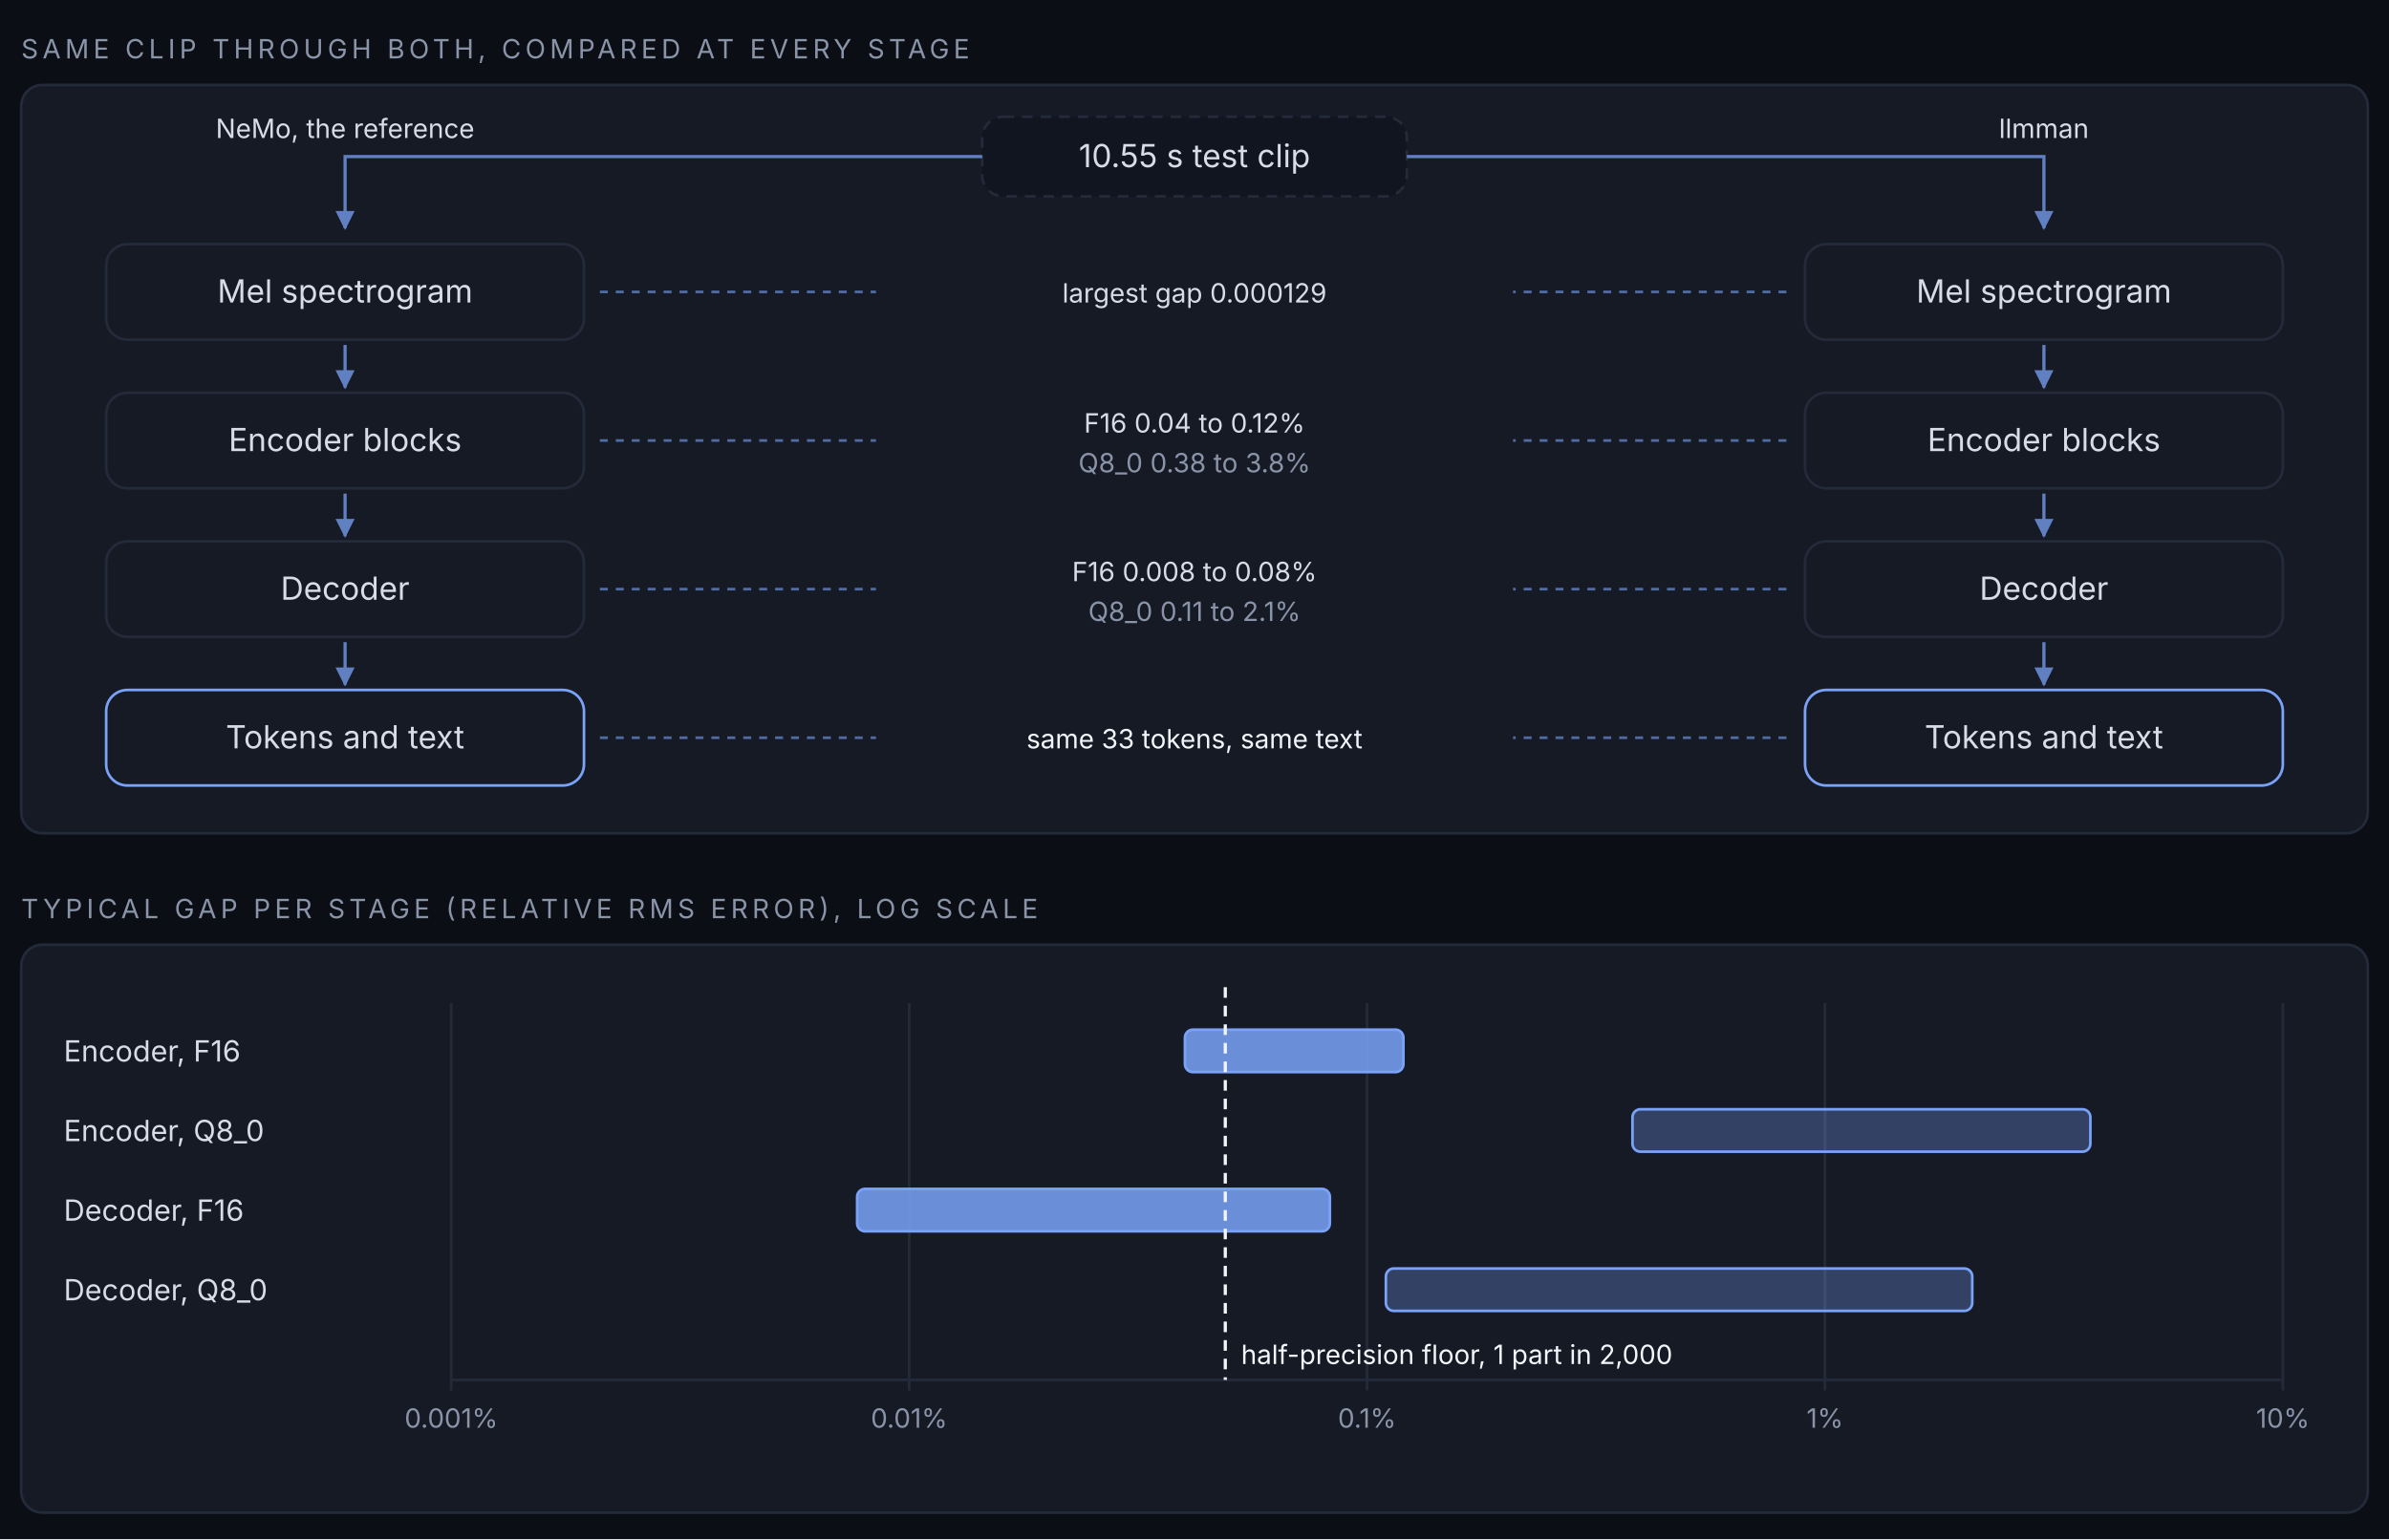
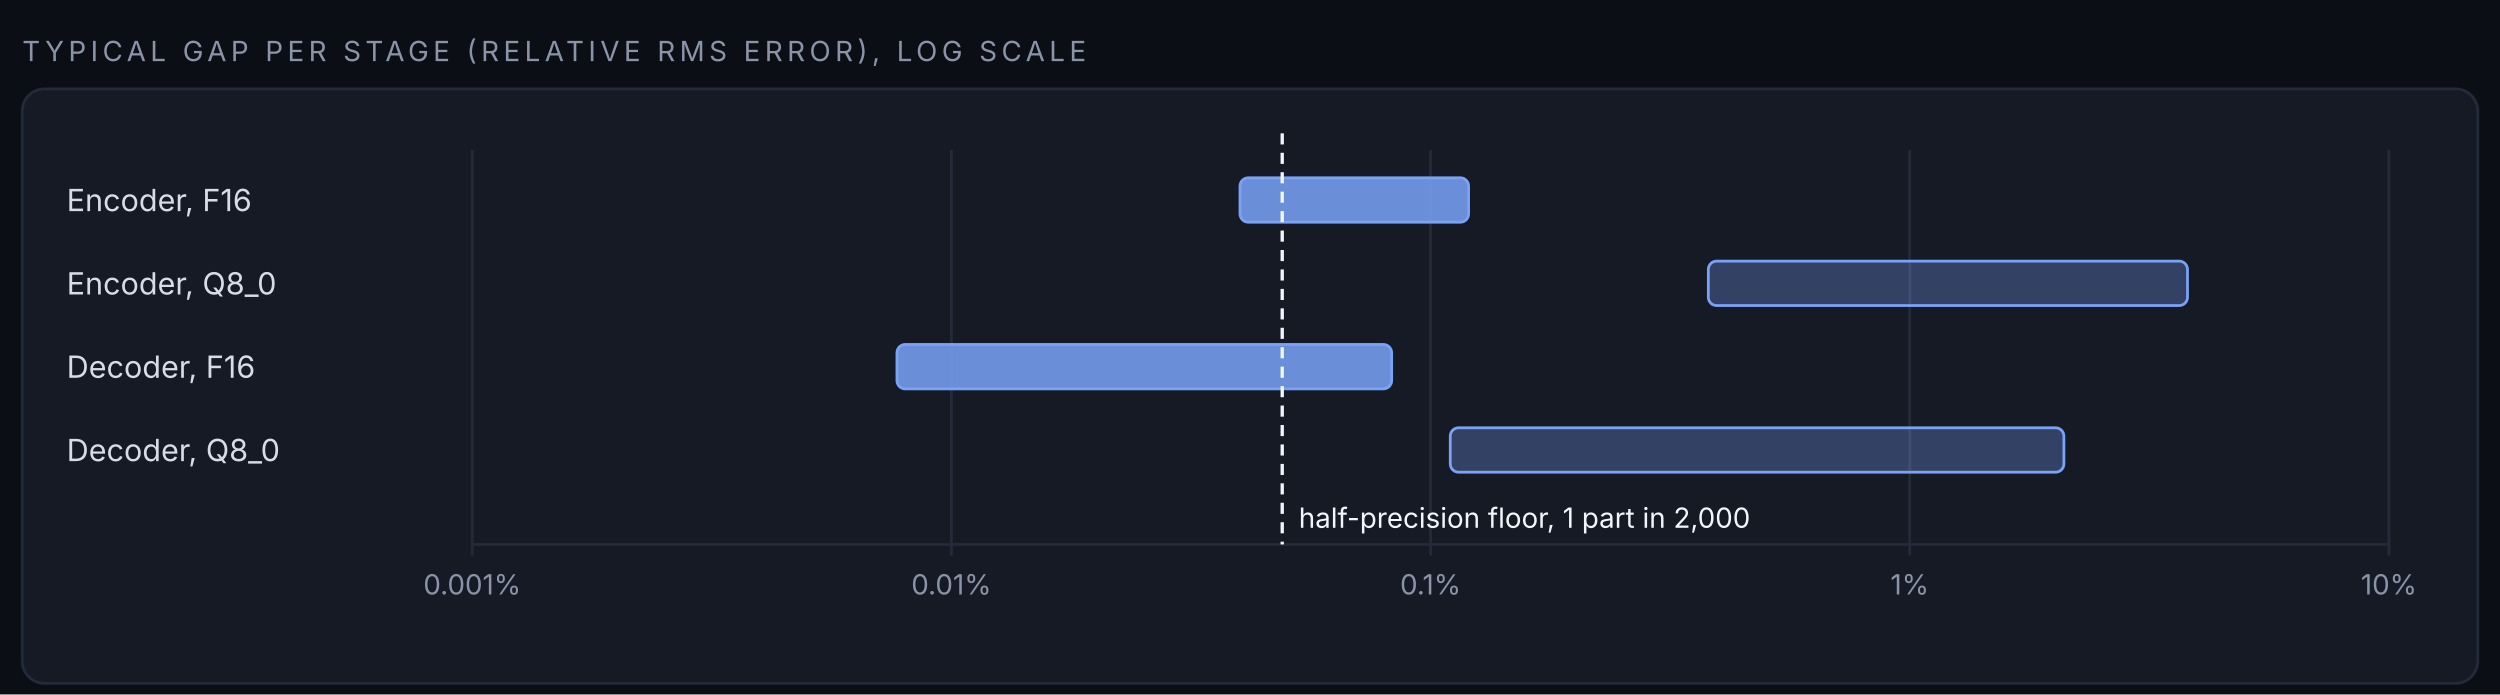
- <svg xmlns="http://www.w3.org/2000/svg" viewBox="0 0 900 580" width="900" height="580" role="img" aria-label="The NeMo check. Top: the same 10.55 second clip runs through NeMo and through llmman, and every stage is compared. Mel spectrogram: largest gap 0.000129. Encoder blocks: F16 0.04 to 0.12 percent, Q8_0 0.38 to 3.8 percent. Decoder: F16 0.008 to 0.08 percent, Q8_0 0.11 to 2.1 percent. Tokens and text: the same 33 tokens and the same text. Bottom: the same ranges as bars on a log scale, with the F16 encoder sitting on the half-precision floor of 1 part in 2,000, and Q8_0 about ten times higher" font-family="system-ui,-apple-system,'Segoe UI',sans-serif">
+ <svg xmlns="http://www.w3.org/2000/svg" viewBox="0 0 900 250" width="900" height="250" role="img" aria-label="Typical gap between llmman and NeMo per stage, as relative rms error on a log scale from 0.001 to 10 percent. Encoder F16 0.04 to 0.12 percent, Encoder Q8_0 0.38 to 3.8 percent, Decoder F16 0.008 to 0.08 percent, Decoder Q8_0 0.11 to 2.1 percent. A dashed line marks the half-precision floor of 1 part in 2,000: the F16 encoder sits on it, and Q8_0 is about ten times higher" font-family="system-ui,-apple-system,'Segoe UI',sans-serif">
  <defs>
    <marker id="ca" viewBox="0 0 10 10" refX="9" refY="5" markerWidth="6" markerHeight="6" orient="auto-start-reverse">
      <path d="M0 0 10 5 0 10z" fill="#7aa2f7" />
    </marker>
  </defs>
-   <rect width="900" height="580" fill="#0b0e14" />
-   <text x="8" y="22" font-size="10" letter-spacing="1.6" fill="#8a94a8" text-anchor="start">SAME CLIP THROUGH BOTH, COMPARED AT EVERY STAGE</text>
-   <rect x="8" y="32" width="884" height="282" rx="8" fill="#151a25" stroke="#232a3a" />
-   <rect x="370" y="44" width="160" height="30" rx="8" fill="#11151f" stroke="#232a3a" stroke-dasharray="4 3" />
-   <text x="450" y="63" font-size="12" fill="#d7dce6" text-anchor="middle">10.55 s test clip</text>
-   <path d="M370 59 H130.0 V86" fill="none" stroke="#7aa2f7" stroke-width="1.2" opacity=".75" marker-end="url(#ca)" />
-   <path d="M530 59 H770.0 V86" fill="none" stroke="#7aa2f7" stroke-width="1.2" opacity=".75" marker-end="url(#ca)" />
-   <text x="130.0" y="80" font-size="12" fill="#d7dce6" text-anchor="middle" />
-   <text x="130.0" y="52" font-size="10" fill="#d7dce6" text-anchor="middle">NeMo, the reference</text>
-   <text x="770.0" y="52" font-size="10" fill="#d7dce6" text-anchor="middle">llmman</text>
-   <rect x="40" y="92" width="180" height="36" rx="8" fill="#151a25" stroke="#232a3a" />
-   <text x="130.0" y="114" font-size="12" fill="#d7dce6" text-anchor="middle">Mel spectrogram</text>
-   <rect x="680" y="92" width="180" height="36" rx="8" fill="#151a25" stroke="#232a3a" />
-   <text x="770.0" y="114" font-size="12" fill="#d7dce6" text-anchor="middle">Mel spectrogram</text>
-   <path d="M226 110.0 H674" stroke="#7aa2f7" stroke-width="1" opacity=".6" stroke-dasharray="3 3" />
-   <rect x="330" y="99.0" width="240" height="22" fill="#151a25" />
-   <text x="450" y="114.0" font-size="10" fill="#d7dce6" text-anchor="middle">largest gap 0.000129</text>
-   <path d="M130.0 130 V146" fill="none" stroke="#7aa2f7" stroke-width="1.2" opacity=".75" marker-end="url(#ca)" />
-   <path d="M770.0 130 V146" fill="none" stroke="#7aa2f7" stroke-width="1.2" opacity=".75" marker-end="url(#ca)" />
-   <rect x="40" y="148" width="180" height="36" rx="8" fill="#151a25" stroke="#232a3a" />
-   <text x="130.0" y="170" font-size="12" fill="#d7dce6" text-anchor="middle">Encoder blocks</text>
-   <rect x="680" y="148" width="180" height="36" rx="8" fill="#151a25" stroke="#232a3a" />
-   <text x="770.0" y="170" font-size="12" fill="#d7dce6" text-anchor="middle">Encoder blocks</text>
-   <path d="M226 166.0 H674" stroke="#7aa2f7" stroke-width="1" opacity=".6" stroke-dasharray="3 3" />
-   <rect x="330" y="149.0" width="240" height="34" fill="#151a25" />
-   <text x="450" y="163.0" font-size="10" fill="#d7dce6" text-anchor="middle">F16  0.04 to 0.12%</text>
-   <text x="450" y="178.0" font-size="10" fill="#8a94a8" text-anchor="middle">Q8_0  0.38 to 3.8%</text>
-   <path d="M130.0 186 V202" fill="none" stroke="#7aa2f7" stroke-width="1.2" opacity=".75" marker-end="url(#ca)" />
-   <path d="M770.0 186 V202" fill="none" stroke="#7aa2f7" stroke-width="1.2" opacity=".75" marker-end="url(#ca)" />
-   <rect x="40" y="204" width="180" height="36" rx="8" fill="#151a25" stroke="#232a3a" />
-   <text x="130.0" y="226" font-size="12" fill="#d7dce6" text-anchor="middle">Decoder</text>
-   <rect x="680" y="204" width="180" height="36" rx="8" fill="#151a25" stroke="#232a3a" />
-   <text x="770.0" y="226" font-size="12" fill="#d7dce6" text-anchor="middle">Decoder</text>
-   <path d="M226 222.0 H674" stroke="#7aa2f7" stroke-width="1" opacity=".6" stroke-dasharray="3 3" />
-   <rect x="330" y="205.0" width="240" height="34" fill="#151a25" />
-   <text x="450" y="219.0" font-size="10" fill="#d7dce6" text-anchor="middle">F16  0.008 to 0.08%</text>
-   <text x="450" y="234.0" font-size="10" fill="#8a94a8" text-anchor="middle">Q8_0  0.11 to 2.1%</text>
-   <path d="M130.0 242 V258" fill="none" stroke="#7aa2f7" stroke-width="1.2" opacity=".75" marker-end="url(#ca)" />
-   <path d="M770.0 242 V258" fill="none" stroke="#7aa2f7" stroke-width="1.2" opacity=".75" marker-end="url(#ca)" />
-   <rect x="40" y="260" width="180" height="36" rx="8" fill="#151a25" stroke="#7aa2f7" />
-   <text x="130.0" y="282" font-size="12" fill="#d7dce6" text-anchor="middle">Tokens and text</text>
-   <rect x="680" y="260" width="180" height="36" rx="8" fill="#151a25" stroke="#7aa2f7" />
-   <text x="770.0" y="282" font-size="12" fill="#d7dce6" text-anchor="middle">Tokens and text</text>
-   <path d="M226 278.0 H674" stroke="#7aa2f7" stroke-width="1" opacity=".6" stroke-dasharray="3 3" />
-   <rect x="330" y="267.0" width="240" height="22" fill="#151a25" />
-   <text x="450" y="282.0" font-size="10" fill="#f2f5fa" text-anchor="middle">same 33 tokens, same text</text>
-   <text x="8" y="346" font-size="10" letter-spacing="1.6" fill="#8a94a8" text-anchor="start">TYPICAL GAP PER STAGE (RELATIVE RMS ERROR), LOG SCALE</text>
-   <rect x="8" y="356" width="884" height="214" rx="8" fill="#151a25" stroke="#232a3a" />
-   <path d="M170 520 H860" stroke="#232a3a" stroke-width="1" />
-   <path d="M170.0 378 V524" stroke="#232a3a" stroke-width="1" />
-   <text x="170.0" y="538" font-size="10" fill="#8a94a8" text-anchor="middle">0.001%</text>
-   <path d="M342.5 378 V524" stroke="#232a3a" stroke-width="1" />
-   <text x="342.5" y="538" font-size="10" fill="#8a94a8" text-anchor="middle">0.01%</text>
-   <path d="M515.0 378 V524" stroke="#232a3a" stroke-width="1" />
-   <text x="515.0" y="538" font-size="10" fill="#8a94a8" text-anchor="middle">0.1%</text>
-   <path d="M687.5 378 V524" stroke="#232a3a" stroke-width="1" />
-   <text x="687.5" y="538" font-size="10" fill="#8a94a8" text-anchor="middle">1%</text>
-   <path d="M860.0 378 V524" stroke="#232a3a" stroke-width="1" />
-   <text x="860.0" y="538" font-size="10" fill="#8a94a8" text-anchor="middle">10%</text>
-   <text x="24" y="400" font-size="11" fill="#d7dce6" text-anchor="start">Encoder, F16</text>
-   <rect x="446.4" y="388" width="82.3" height="16" rx="3" fill="#7aa2f7" fill-opacity="0.85" stroke="#7aa2f7" />
-   <text x="24" y="430" font-size="11" fill="#d7dce6" text-anchor="start">Encoder, Q8_0</text>
-   <rect x="615.0" y="418" width="172.5" height="16" rx="3" fill="#7aa2f7" fill-opacity="0.3" stroke="#7aa2f7" />
-   <text x="24" y="460" font-size="11" fill="#d7dce6" text-anchor="start">Decoder, F16</text>
-   <rect x="322.9" y="448" width="178.1" height="16" rx="3" fill="#7aa2f7" fill-opacity="0.85" stroke="#7aa2f7" />
-   <text x="24" y="490" font-size="11" fill="#d7dce6" text-anchor="start">Decoder, Q8_0</text>
-   <rect x="522.1" y="478" width="220.9" height="16" rx="3" fill="#7aa2f7" fill-opacity="0.3" stroke="#7aa2f7" />
-   <path d="M461.6 372 V520" stroke="#f2f5fa" stroke-width="1.2" stroke-dasharray="4 3" />
-   <text x="467.559" y="514" font-size="10" fill="#f2f5fa" text-anchor="start">half-precision floor, 1 part in 2,000</text>
+   <rect width="900" height="250" fill="#0b0e14" />
+   <text x="8" y="22" font-size="10" letter-spacing="1.6" fill="#8a94a8" text-anchor="start">TYPICAL GAP PER STAGE (RELATIVE RMS ERROR), LOG SCALE</text>
+   <rect x="8" y="32" width="884" height="214" rx="8" fill="#151a25" stroke="#232a3a" />
+   <path d="M170 196 H860" stroke="#232a3a" stroke-width="1" />
+   <path d="M170.0 54 V200" stroke="#232a3a" stroke-width="1" />
+   <text x="170.0" y="214" font-size="10" fill="#8a94a8" text-anchor="middle">0.001%</text>
+   <path d="M342.5 54 V200" stroke="#232a3a" stroke-width="1" />
+   <text x="342.5" y="214" font-size="10" fill="#8a94a8" text-anchor="middle">0.01%</text>
+   <path d="M515.0 54 V200" stroke="#232a3a" stroke-width="1" />
+   <text x="515.0" y="214" font-size="10" fill="#8a94a8" text-anchor="middle">0.1%</text>
+   <path d="M687.5 54 V200" stroke="#232a3a" stroke-width="1" />
+   <text x="687.5" y="214" font-size="10" fill="#8a94a8" text-anchor="middle">1%</text>
+   <path d="M860.0 54 V200" stroke="#232a3a" stroke-width="1" />
+   <text x="860.0" y="214" font-size="10" fill="#8a94a8" text-anchor="middle">10%</text>
+   <text x="24" y="76" font-size="11" fill="#d7dce6" text-anchor="start">Encoder, F16</text>
+   <rect x="446.4" y="64" width="82.3" height="16" rx="3" fill="#7aa2f7" fill-opacity="0.85" stroke="#7aa2f7" />
+   <text x="24" y="106" font-size="11" fill="#d7dce6" text-anchor="start">Encoder, Q8_0</text>
+   <rect x="615.0" y="94" width="172.5" height="16" rx="3" fill="#7aa2f7" fill-opacity="0.3" stroke="#7aa2f7" />
+   <text x="24" y="136" font-size="11" fill="#d7dce6" text-anchor="start">Decoder, F16</text>
+   <rect x="322.9" y="124" width="178.1" height="16" rx="3" fill="#7aa2f7" fill-opacity="0.85" stroke="#7aa2f7" />
+   <text x="24" y="166" font-size="11" fill="#d7dce6" text-anchor="start">Decoder, Q8_0</text>
+   <rect x="522.1" y="154" width="220.9" height="16" rx="3" fill="#7aa2f7" fill-opacity="0.3" stroke="#7aa2f7" />
+   <path d="M461.6 48 V196" stroke="#f2f5fa" stroke-width="1.2" stroke-dasharray="4 3" />
+   <text x="467.559" y="190" font-size="10" fill="#f2f5fa" text-anchor="start">half-precision floor, 1 part in 2,000</text>
</svg>
